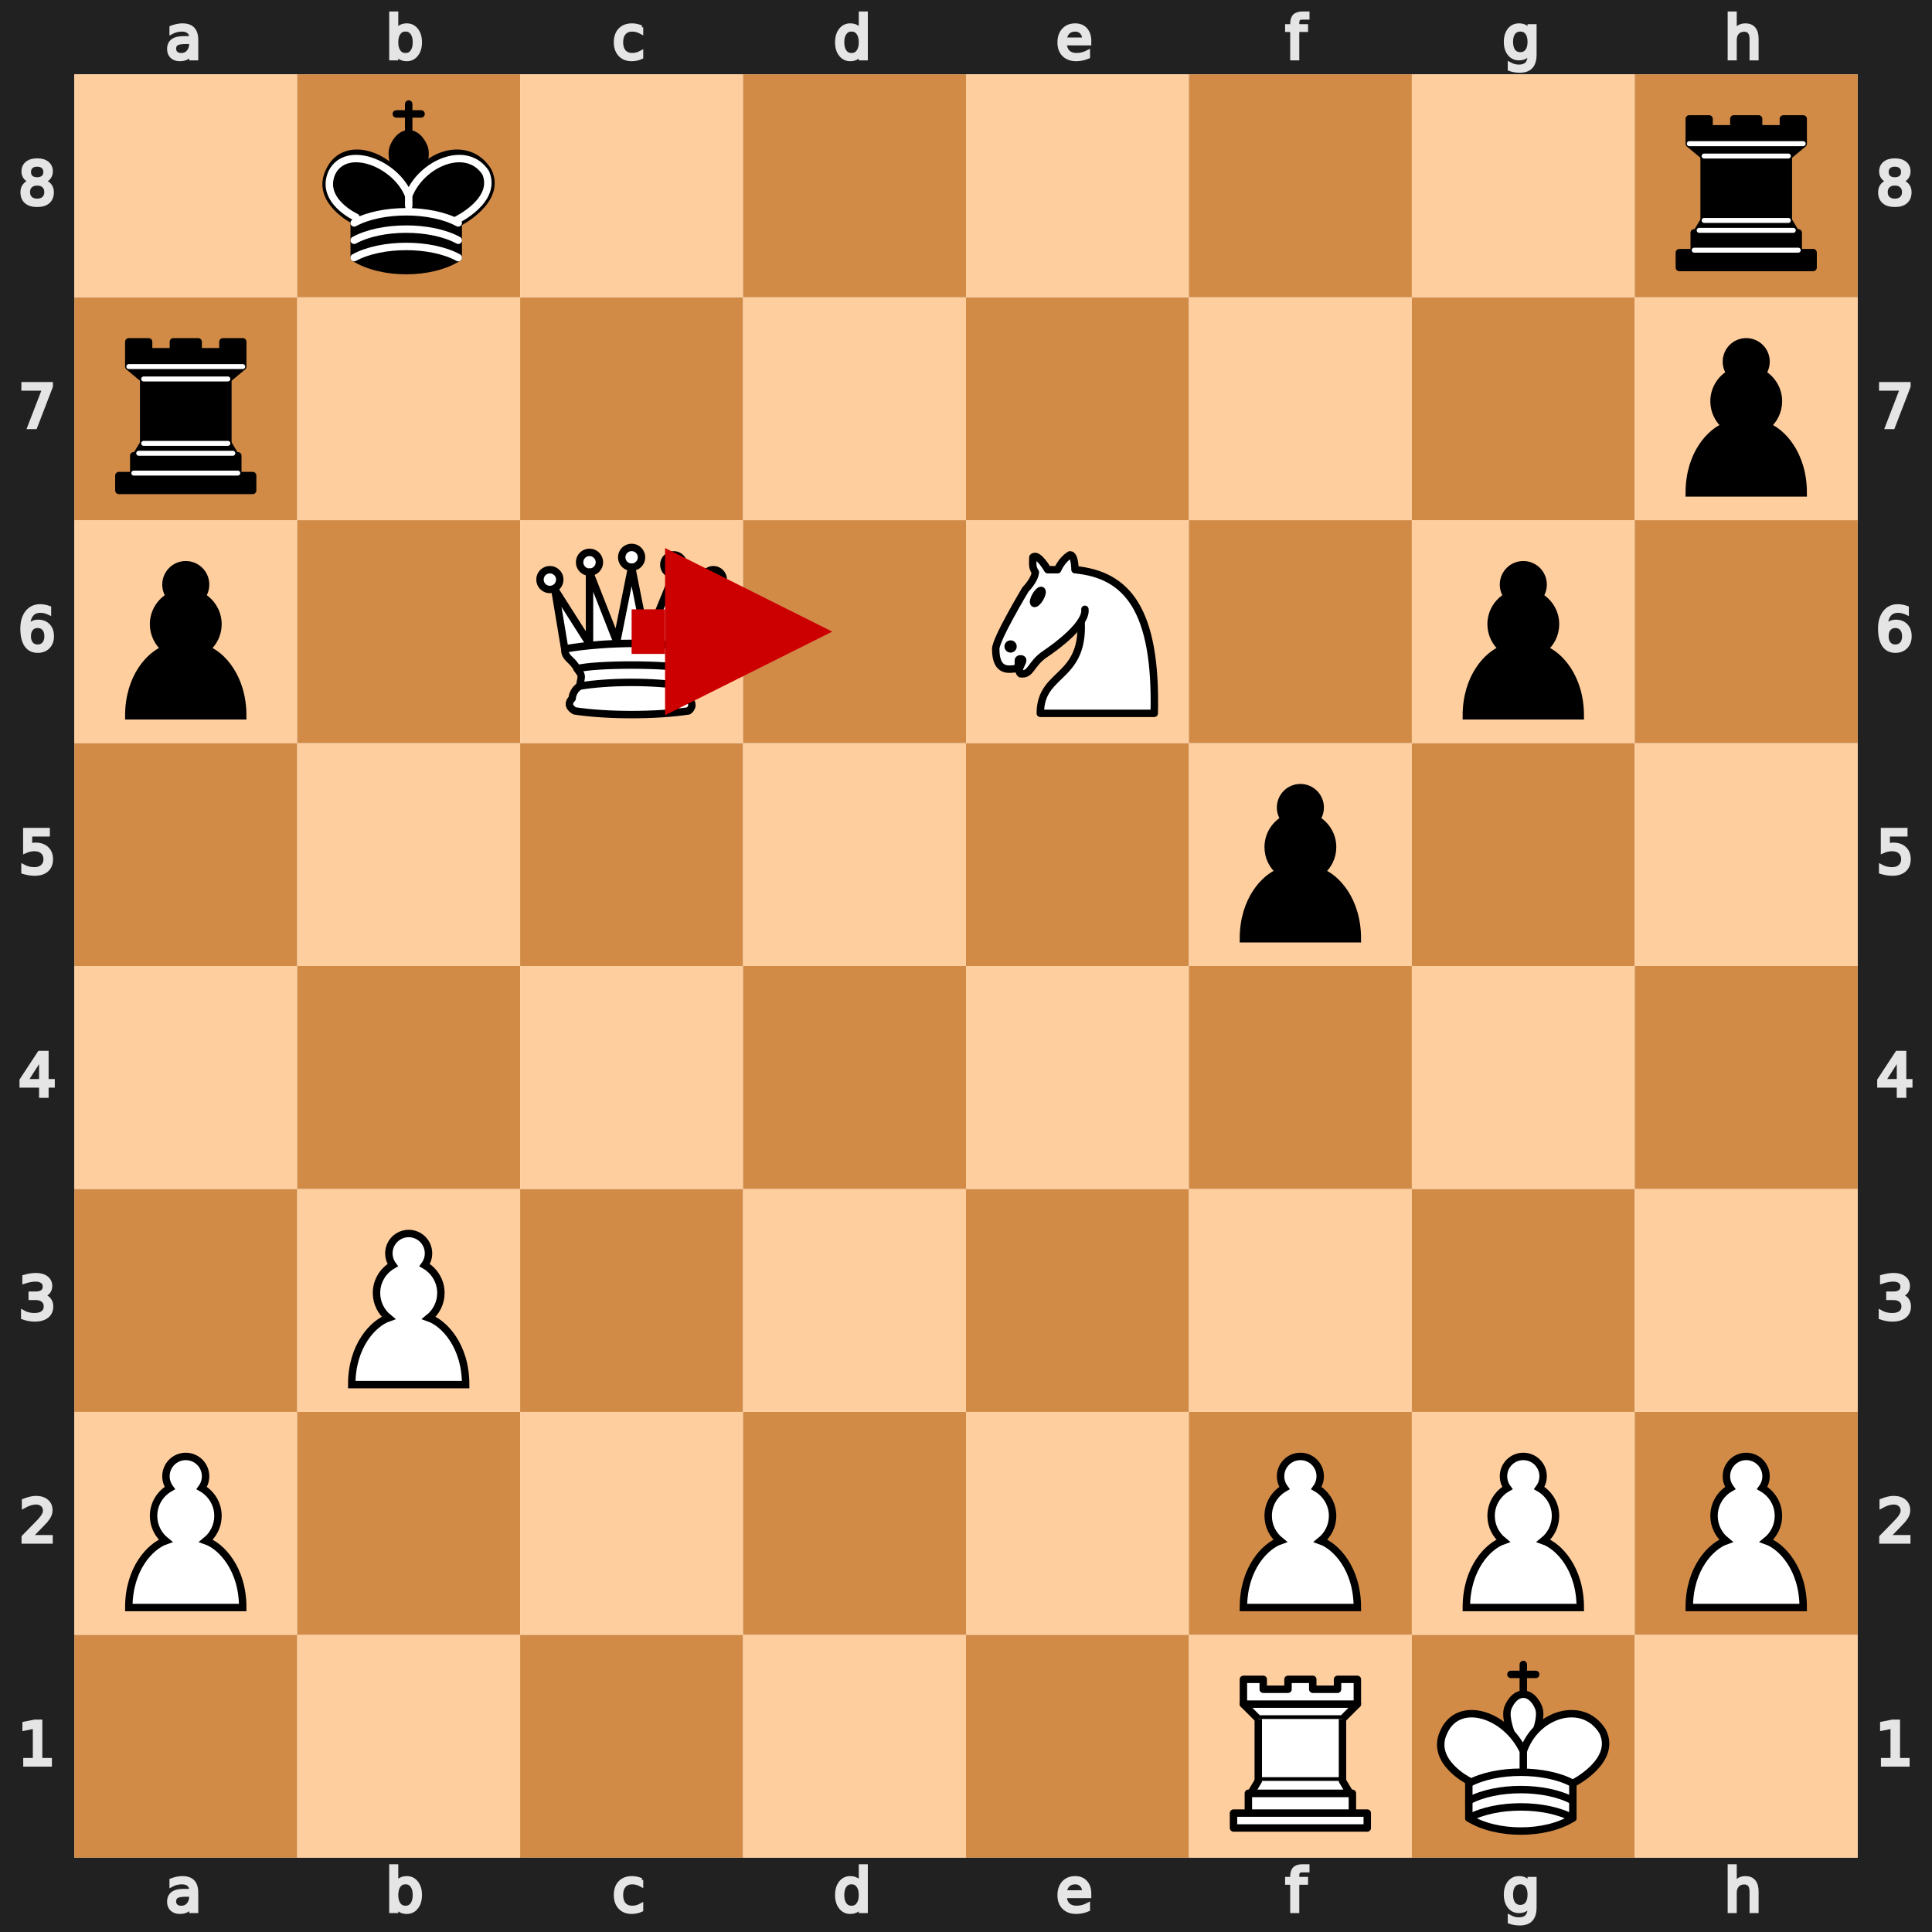
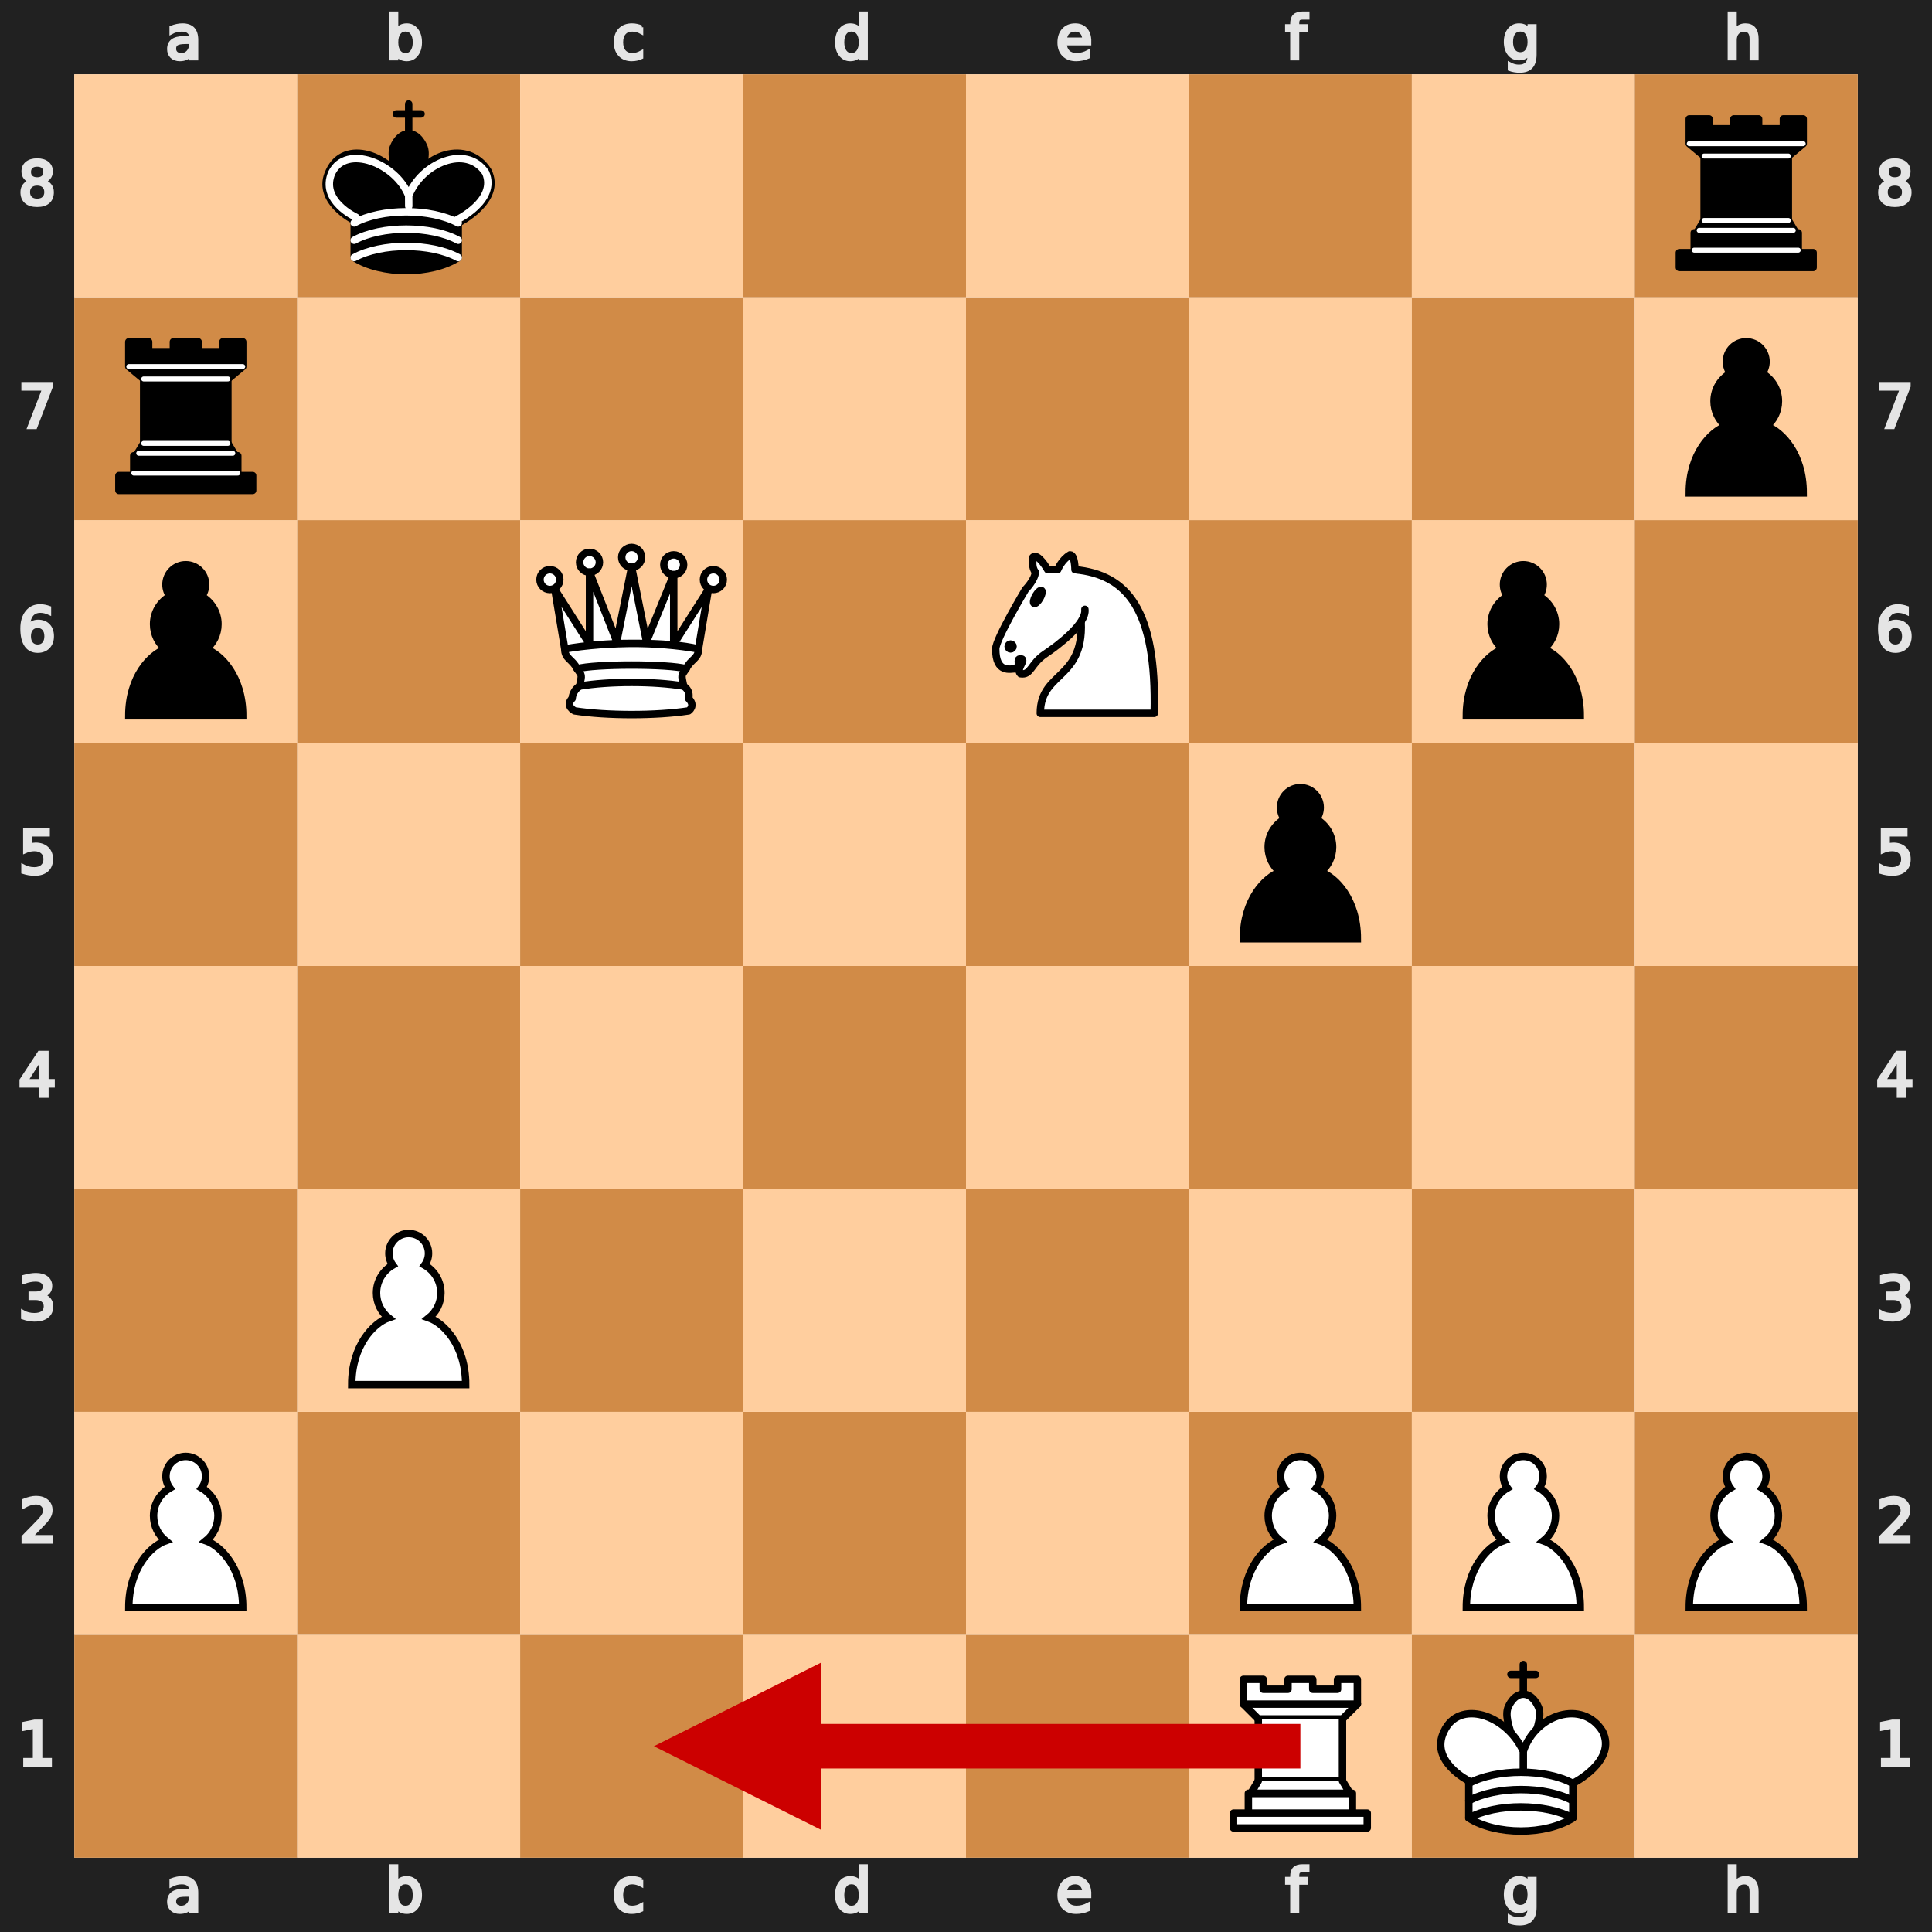
<svg xmlns="http://www.w3.org/2000/svg" xmlns:xlink="http://www.w3.org/1999/xlink" viewBox="0 0 390 390" width="520" height="520">
  <defs>
    <g id="white-pawn" class="white pawn">
      <path d="M22.5 9c-2.21 0-4 1.79-4 4 0 .89.29 1.71.78 2.38C17.33 16.5 16 18.59 16 21c0 2.03.94 3.84 2.41 5.03-3 1.06-7.41 5.55-7.41 13.47h23c0-7.92-4.41-12.41-7.41-13.47 1.47-1.19 2.41-3 2.41-5.03 0-2.41-1.33-4.5-3.28-5.62.49-.67.78-1.49.78-2.38 0-2.21-1.79-4-4-4z" fill="#fff" stroke="#000" stroke-width="1.5" stroke-linecap="round" />
    </g>
    <g id="white-knight" class="white knight" fill="none" fill-rule="evenodd" stroke="#000" stroke-width="1.5" stroke-linecap="round" stroke-linejoin="round">
      <path d="M 22,10 C 32.5,11 38.5,18 38,39 L 15,39 C 15,30 25,32.5 23,18" style="fill:#ffffff; stroke:#000000;" />
      <path d="M 24,18 C 24.38,20.91 18.45,25.37 16,27 C 13,29 13.18,31.34 11,31 C 9.958,30.06 12.41,27.96 11,28 C 10,28 11.19,29.23 10,30 C 9,30 5.997,31 6,26 C 6,24 12,14 12,14 C 12,14 13.89,12.1 14,10.5 C 13.27,9.506 13.5,8.5 13.5,7.5 C 14.5,6.5 16.5,10 16.5,10 L 18.5,10 C 18.5,10 19.28,8.008 21,7 C 22,7 22,10 22,10" style="fill:#ffffff; stroke:#000000;" />
      <path d="M 9.5 25.5 A 0.5 0.5 0 1 1 8.5,25.5 A 0.5 0.5 0 1 1 9.5 25.5 z" style="fill:#000000; stroke:#000000;" />
      <path d="M 15 15.5 A 0.5 1.5 0 1 1 14,15.5 A 0.5 1.5 0 1 1 15 15.5 z" transform="matrix(0.866,0.5,-0.5,0.866,9.693,-5.173)" style="fill:#000000; stroke:#000000;" />
    </g>
    <g id="white-rook" class="white rook" fill="#fff" fill-rule="evenodd" stroke="#000" stroke-width="1.5" stroke-linecap="round" stroke-linejoin="round">
      <path d="M9 39h27v-3H9v3zM12 36v-4h21v4H12zM11 14V9h4v2h5V9h5v2h5V9h4v5" stroke-linecap="butt" />
      <path d="M34 14l-3 3H14l-3-3" />
      <path d="M31 17v12.5H14V17" stroke-linecap="butt" stroke-linejoin="miter" />
      <path d="M31 29.5l1.5 2.5h-20l1.5-2.5" />
      <path d="M11 14h23" fill="none" stroke-linejoin="miter" />
    </g>
    <g id="white-queen" class="white queen" fill="#fff" fill-rule="evenodd" stroke="#000" stroke-width="1.5" stroke-linecap="round" stroke-linejoin="round">
      <path d="M8 12a2 2 0 1 1-4 0 2 2 0 1 1 4 0zM24.5 7.5a2 2 0 1 1-4 0 2 2 0 1 1 4 0zM41 12a2 2 0 1 1-4 0 2 2 0 1 1 4 0zM16 8.5a2 2 0 1 1-4 0 2 2 0 1 1 4 0zM33 9a2 2 0 1 1-4 0 2 2 0 1 1 4 0z" />
      <path d="M9 26c8.5-1.5 21-1.5 27 0l2-12-7 11V11l-5.5 13.5-3-15-3 15-5.5-14V25L7 14l2 12zM9 26c0 2 1.5 2 2.5 4 1 1.5 1 1 .5 3.5-1.5 1-1.5 2.5-1.5 2.5-1.5 1.5.5 2.5.5 2.5 6.5 1 16.5 1 23 0 0 0 1.5-1 0-2.5 0 0 .5-1.5-1-2.5-.5-2.5-.5-2 .5-3.5 1-2 2.5-2 2.5-4-8.5-1.5-18.5-1.5-27 0z" stroke-linecap="butt" />
      <path d="M11.5 30c3.5-1 18.5-1 22 0M12 33.5c6-1 15-1 21 0" fill="none" />
    </g>
    <g id="white-king" class="white king" fill="none" fill-rule="evenodd" stroke="#000" stroke-width="1.5" stroke-linecap="round" stroke-linejoin="round">
      <path d="M22.5 11.63V6M20 8h5" stroke-linejoin="miter" />
      <path d="M22.5 25s4.5-7.5 3-10.5c0 0-1-2.5-3-2.5s-3 2.5-3 2.5c-1.5 3 3 10.5 3 10.5" fill="#fff" stroke-linecap="butt" stroke-linejoin="miter" />
      <path d="M11.5 37c5.5 3.5 15.5 3.5 21 0v-7s9-4.5 6-10.5c-4-6.5-13.5-3.5-16 4V27v-3.5c-3.5-7.5-13-10.5-16-4-3 6 5 10 5 10V37z" fill="#fff" />
      <path d="M11.5 30c5.5-3 15.5-3 21 0m-21 3.5c5.5-3 15.5-3 21 0m-21 3.5c5.5-3 15.5-3 21 0" />
    </g>
    <g id="black-pawn" class="black pawn">
      <path d="M22.5 9c-2.21 0-4 1.79-4 4 0 .89.29 1.71.78 2.38C17.33 16.5 16 18.59 16 21c0 2.03.94 3.84 2.41 5.03-3 1.06-7.41 5.55-7.41 13.47h23c0-7.92-4.41-12.41-7.41-13.47 1.47-1.19 2.41-3 2.41-5.03 0-2.41-1.33-4.5-3.28-5.62.49-.67.78-1.49.78-2.38 0-2.21-1.79-4-4-4z" fill="#000" stroke="#000" stroke-width="1.5" stroke-linecap="round" />
    </g>
    <g id="black-rook" class="black rook" fill="#000" fill-rule="evenodd" stroke="#000" stroke-width="1.5" stroke-linecap="round" stroke-linejoin="round">
      <path d="M9 39h27v-3H9v3zM12.5 32l1.5-2.5h17l1.5 2.5h-20zM12 36v-4h21v4H12z" stroke-linecap="butt" />
      <path d="M14 29.5v-13h17v13H14z" stroke-linecap="butt" stroke-linejoin="miter" />
      <path d="M14 16.5L11 14h23l-3 2.5H14zM11 14V9h4v2h5V9h5v2h5V9h4v5H11z" stroke-linecap="butt" />
      <path d="M12 35.5h21M13 31.5h19M14 29.5h17M14 16.5h17M11 14h23" fill="none" stroke="#fff" stroke-width="1" stroke-linejoin="miter" />
    </g>
    <g id="black-king" class="black king" fill="none" fill-rule="evenodd" stroke="#000" stroke-width="1.5" stroke-linecap="round" stroke-linejoin="round">
      <path d="M22.5 11.63V6" stroke-linejoin="miter" />
      <path d="M22.5 25s4.5-7.5 3-10.5c0 0-1-2.5-3-2.5s-3 2.5-3 2.5c-1.5 3 3 10.5 3 10.5" fill="#000" stroke-linecap="butt" stroke-linejoin="miter" />
      <path d="M11.5 37c5.5 3.5 15.5 3.5 21 0v-7s9-4.5 6-10.5c-4-6.5-13.5-3.5-16 4V27v-3.5c-3.5-7.5-13-10.5-16-4-3 6 5 10 5 10V37z" fill="#000" />
      <path d="M20 8h5" stroke-linejoin="miter" />
      <path d="M32 29.5s8.5-4 6.03-9.65C34.15 14 25 18 22.5 24.5l.01 2.1-.01-2.1C20 18 9.906 14 6.997 19.85c-2.497 5.65 4.853 9 4.853 9M11.5 30c5.5-3 15.5-3 21 0m-21 3.5c5.5-3 15.5-3 21 0m-21 3.5c5.5-3 15.5-3 21 0" stroke="#fff" />
    </g>
  </defs>
  <rect x="7.5" y="7.5" width="375" height="375" fill="none" stroke="#212121" stroke-width="15" />
  <g transform="translate(20, 1) scale(0.75, 0.75)" fill="#e5e5e5" stroke="#e5e5e5">
    <path d="M23.328 10.016q-1.742 0-2.414.398-.672.398-.672 1.36 0 .765.5 1.218.508.445 1.375.445 1.196 0 1.914-.843.727-.852.727-2.258v-.32zm2.867-.594v4.992h-1.437v-1.328q-.492.797-1.227 1.18-.734.375-1.797.375-1.343 0-2.14-.75-.79-.758-.79-2.024 0-1.476.985-2.226.992-.75 2.953-.75h2.016V8.75q0-.992-.656-1.531-.649-.547-1.829-.547-.75 0-1.46.18-.711.18-1.368.539V6.062q.79-.304 1.532-.453.742-.156 1.445-.156 1.898 0 2.836.984.937.985.937 2.985z" />
  </g>
  <g transform="translate(20, 375) scale(0.75, 0.75)" fill="#e5e5e5" stroke="#e5e5e5">
    <path d="M23.328 10.016q-1.742 0-2.414.398-.672.398-.672 1.36 0 .765.5 1.218.508.445 1.375.445 1.196 0 1.914-.843.727-.852.727-2.258v-.32zm2.867-.594v4.992h-1.437v-1.328q-.492.797-1.227 1.18-.734.375-1.797.375-1.343 0-2.14-.75-.79-.758-.79-2.024 0-1.476.985-2.226.992-.75 2.953-.75h2.016V8.75q0-.992-.656-1.531-.649-.547-1.829-.547-.75 0-1.46.18-.711.18-1.368.539V6.062q.79-.304 1.532-.453.742-.156 1.445-.156 1.898 0 2.836.984.937.985.937 2.985z" />
  </g>
  <g transform="translate(65, 1) scale(0.75, 0.75)" fill="#e5e5e5" stroke="#e5e5e5">
    <path d="M24.922 10.047q0-1.586-.656-2.485-.649-.906-1.79-.906-1.14 0-1.796.906-.649.899-.649 2.485 0 1.586.649 2.492.656.898 1.797.898 1.14 0 1.789-.898.656-.906.656-2.492zm-4.89-3.055q.452-.781 1.14-1.156.695-.383 1.656-.383 1.594 0 2.586 1.266 1 1.265 1 3.328 0 2.062-1 3.328-.992 1.266-2.586 1.266-.96 0-1.656-.375-.688-.383-1.14-1.164v1.312h-1.446V2.258h1.445z" />
  </g>
  <g transform="translate(65, 375) scale(0.75, 0.75)" fill="#e5e5e5" stroke="#e5e5e5">
    <path d="M24.922 10.047q0-1.586-.656-2.485-.649-.906-1.79-.906-1.14 0-1.796.906-.649.899-.649 2.485 0 1.586.649 2.492.656.898 1.797.898 1.14 0 1.789-.898.656-.906.656-2.492zm-4.89-3.055q.452-.781 1.14-1.156.695-.383 1.656-.383 1.594 0 2.586 1.266 1 1.265 1 3.328 0 2.062-1 3.328-.992 1.266-2.586 1.266-.96 0-1.656-.375-.688-.383-1.14-1.164v1.312h-1.446V2.258h1.445z" />
  </g>
  <g transform="translate(110, 1) scale(0.75, 0.75)" fill="#e5e5e5" stroke="#e5e5e5">
    <path d="M25.96 6v1.344q-.608-.336-1.226-.5-.609-.172-1.234-.172-1.398 0-2.172.89-.773.883-.773 2.485 0 1.601.773 2.492.774.883 2.172.883.625 0 1.234-.164.618-.172 1.227-.508v1.328q-.602.281-1.25.422-.64.14-1.367.14-1.977 0-3.14-1.242-1.165-1.242-1.165-3.351 0-2.14 1.172-3.367 1.18-1.227 3.227-1.227.664 0 1.296.14.633.134 1.227.407z" />
  </g>
  <g transform="translate(110, 375) scale(0.75, 0.75)" fill="#e5e5e5" stroke="#e5e5e5">
    <path d="M25.96 6v1.344q-.608-.336-1.226-.5-.609-.172-1.234-.172-1.398 0-2.172.89-.773.883-.773 2.485 0 1.601.773 2.492.774.883 2.172.883.625 0 1.234-.164.618-.172 1.227-.508v1.328q-.602.281-1.25.422-.64.14-1.367.14-1.977 0-3.14-1.242-1.165-1.242-1.165-3.351 0-2.14 1.172-3.367 1.18-1.227 3.227-1.227.664 0 1.296.14.633.134 1.227.407z" />
  </g>
  <g transform="translate(155, 1) scale(0.75, 0.75)" fill="#e5e5e5" stroke="#e5e5e5">
    <path d="M24.973 6.992V2.258h1.437v12.156h-1.437v-1.312q-.453.78-1.149 1.164-.687.375-1.656.375-1.586 0-2.586-1.266-.992-1.266-.992-3.328 0-2.063.992-3.328 1-1.266 2.586-1.266.969 0 1.656.383.696.375 1.149 1.156zm-4.899 3.055q0 1.586.649 2.492.656.898 1.797.898 1.14 0 1.796-.898.657-.906.657-2.492 0-1.586-.657-2.485-.656-.906-1.796-.906-1.141 0-1.797.906-.649.899-.649 2.485z" />
  </g>
  <g transform="translate(155, 375) scale(0.75, 0.75)" fill="#e5e5e5" stroke="#e5e5e5">
    <path d="M24.973 6.992V2.258h1.437v12.156h-1.437v-1.312q-.453.78-1.149 1.164-.687.375-1.656.375-1.586 0-2.586-1.266-.992-1.266-.992-3.328 0-2.063.992-3.328 1-1.266 2.586-1.266.969 0 1.656.383.696.375 1.149 1.156zm-4.899 3.055q0 1.586.649 2.492.656.898 1.797.898 1.14 0 1.796-.898.657-.906.657-2.492 0-1.586-.657-2.485-.656-.906-1.796-.906-1.141 0-1.797.906-.649.899-.649 2.485z" />
  </g>
  <g transform="translate(200, 1) scale(0.75, 0.75)" fill="#e5e5e5" stroke="#e5e5e5">
    <path d="M26.555 9.68v.703h-6.61q.094 1.484.89 2.265.806.774 2.235.774.828 0 1.602-.203.781-.203 1.547-.61v1.36q-.774.328-1.586.5-.813.172-1.649.172-2.093 0-3.32-1.22-1.219-1.218-1.219-3.296 0-2.148 1.157-3.406 1.164-1.266 3.132-1.266 1.766 0 2.79 1.14 1.03 1.134 1.03 3.087zm-1.438-.422q-.015-1.18-.664-1.883-.64-.703-1.703-.703-1.203 0-1.93.68-.718.68-.828 1.914z" />
  </g>
  <g transform="translate(200, 375) scale(0.75, 0.75)" fill="#e5e5e5" stroke="#e5e5e5">
    <path d="M26.555 9.68v.703h-6.61q.094 1.484.89 2.265.806.774 2.235.774.828 0 1.602-.203.781-.203 1.547-.61v1.36q-.774.328-1.586.5-.813.172-1.649.172-2.093 0-3.32-1.22-1.219-1.218-1.219-3.296 0-2.148 1.157-3.406 1.164-1.266 3.132-1.266 1.766 0 2.79 1.14 1.03 1.134 1.03 3.087zm-1.438-.422q-.015-1.18-.664-1.883-.64-.703-1.703-.703-1.203 0-1.93.68-.718.68-.828 1.914z" />
  </g>
  <g transform="translate(245, 1) scale(0.75, 0.75)" fill="#e5e5e5" stroke="#e5e5e5">
    <path d="M25.285 2.258v1.195H23.91q-.773 0-1.078.313-.297.312-.297 1.125v.773h2.367v1.117h-2.367v7.633H21.09V6.781h-1.375V5.664h1.375v-.61q0-1.46.68-2.124.68-.672 2.156-.672z" />
  </g>
  <g transform="translate(245, 375) scale(0.75, 0.75)" fill="#e5e5e5" stroke="#e5e5e5">
    <path d="M25.285 2.258v1.195H23.91q-.773 0-1.078.313-.297.312-.297 1.125v.773h2.367v1.117h-2.367v7.633H21.09V6.781h-1.375V5.664h1.375v-.61q0-1.46.68-2.124.68-.672 2.156-.672z" />
  </g>
  <g transform="translate(290, 1) scale(0.75, 0.75)" fill="#e5e5e5" stroke="#e5e5e5">
    <path d="M24.973 9.937q0-1.562-.649-2.421-.64-.86-1.804-.86-1.157 0-1.805.86-.64.859-.64 2.421 0 1.555.64 2.415.648.859 1.805.859 1.164 0 1.804-.86.649-.859.649-2.414zm1.437 3.391q0 2.234-.992 3.32-.992 1.094-3.04 1.094-.757 0-1.429-.117-.672-.11-1.304-.344v-1.398q.632.344 1.25.508.617.164 1.257.164 1.414 0 2.118-.743.703-.734.703-2.226v-.711q-.446.773-1.141 1.156-.695.383-1.664.383-1.61 0-2.594-1.227-.984-1.226-.984-3.25 0-2.03.984-3.257.985-1.227 2.594-1.227.969 0 1.664.383t1.14 1.156V5.664h1.438z" />
  </g>
  <g transform="translate(290, 375) scale(0.75, 0.75)" fill="#e5e5e5" stroke="#e5e5e5">
    <path d="M24.973 9.937q0-1.562-.649-2.421-.64-.86-1.804-.86-1.157 0-1.805.86-.64.859-.64 2.421 0 1.555.64 2.415.648.859 1.805.859 1.164 0 1.804-.86.649-.859.649-2.414zm1.437 3.391q0 2.234-.992 3.32-.992 1.094-3.04 1.094-.757 0-1.429-.117-.672-.11-1.304-.344v-1.398q.632.344 1.25.508.617.164 1.257.164 1.414 0 2.118-.743.703-.734.703-2.226v-.711q-.446.773-1.141 1.156-.695.383-1.664.383-1.61 0-2.594-1.227-.984-1.226-.984-3.25 0-2.03.984-3.257.985-1.227 2.594-1.227.969 0 1.664.383t1.14 1.156V5.664h1.438z" />
  </g>
  <g transform="translate(335, 1) scale(0.75, 0.75)" fill="#e5e5e5" stroke="#e5e5e5">
    <path d="M26.164 9.133v5.281h-1.437V9.18q0-1.243-.485-1.86-.484-.617-1.453-.617-1.164 0-1.836.742-.672.742-.672 2.024v4.945h-1.445V2.258h1.445v4.765q.516-.789 1.211-1.18.703-.39 1.617-.39 1.508 0 2.282.938.773.93.773 2.742z" />
  </g>
  <g transform="translate(335, 375) scale(0.75, 0.75)" fill="#e5e5e5" stroke="#e5e5e5">
    <path d="M26.164 9.133v5.281h-1.437V9.18q0-1.243-.485-1.86-.484-.617-1.453-.617-1.164 0-1.836.742-.672.742-.672 2.024v4.945h-1.445V2.258h1.445v4.765q.516-.789 1.211-1.18.703-.39 1.617-.39 1.508 0 2.282.938.773.93.773 2.742z" />
  </g>
  <g transform="translate(0, 335) scale(0.75, 0.75)" fill="#e5e5e5" stroke="#e5e5e5">
    <path d="M6.754 26.996h2.578v-8.898l-2.805.562v-1.437l2.79-.563h1.578v10.336h2.578v1.328h-6.72z" />
  </g>
  <g transform="translate(375, 335) scale(0.75, 0.75)" fill="#e5e5e5" stroke="#e5e5e5">
    <path d="M6.754 26.996h2.578v-8.898l-2.805.562v-1.437l2.79-.563h1.578v10.336h2.578v1.328h-6.72z" />
  </g>
  <g transform="translate(0, 290) scale(0.75, 0.75)" fill="#e5e5e5" stroke="#e5e5e5">
    <path d="M8.195 26.996h5.508v1.328H6.297v-1.328q.898-.93 2.445-2.492 1.555-1.57 1.953-2.024.758-.851 1.055-1.437.305-.594.305-1.164 0-.93-.657-1.516-.648-.586-1.695-.586-.742 0-1.57.258-.82.258-1.758.781v-1.593q.953-.383 1.781-.578.828-.196 1.516-.196 1.812 0 2.89.906 1.079.907 1.079 2.422 0 .72-.274 1.368-.265.64-.976 1.515-.196.227-1.243 1.313-1.046 1.078-2.953 3.023z" />
  </g>
  <g transform="translate(375, 290) scale(0.75, 0.75)" fill="#e5e5e5" stroke="#e5e5e5">
    <path d="M8.195 26.996h5.508v1.328H6.297v-1.328q.898-.93 2.445-2.492 1.555-1.57 1.953-2.024.758-.851 1.055-1.437.305-.594.305-1.164 0-.93-.657-1.516-.648-.586-1.695-.586-.742 0-1.57.258-.82.258-1.758.781v-1.593q.953-.383 1.781-.578.828-.196 1.516-.196 1.812 0 2.89.906 1.079.907 1.079 2.422 0 .72-.274 1.368-.265.64-.976 1.515-.196.227-1.243 1.313-1.046 1.078-2.953 3.023z" />
  </g>
  <g transform="translate(0, 245) scale(0.75, 0.75)" fill="#e5e5e5" stroke="#e5e5e5">
    <path d="M11.434 22.035q1.132.242 1.765 1.008.64.766.64 1.89 0 1.727-1.187 2.672-1.187.946-3.375.946-.734 0-1.515-.149-.774-.14-1.602-.43V26.45q.656.383 1.438.578.78.196 1.632.196 1.485 0 2.258-.586.782-.586.782-1.703 0-1.032-.727-1.61-.719-.586-2.008-.586h-1.36v-1.297h1.423q1.164 0 1.78-.46.618-.47.618-1.344 0-.899-.64-1.375-.633-.485-1.82-.485-.65 0-1.391.141-.743.14-1.633.437V16.95q.898-.25 1.68-.375.788-.125 1.484-.125 1.797 0 2.844.82 1.046.813 1.046 2.204 0 .968-.554 1.64-.555.664-1.578.922z" />
  </g>
  <g transform="translate(375, 245) scale(0.75, 0.75)" fill="#e5e5e5" stroke="#e5e5e5">
    <path d="M11.434 22.035q1.132.242 1.765 1.008.64.766.64 1.89 0 1.727-1.187 2.672-1.187.946-3.375.946-.734 0-1.515-.149-.774-.14-1.602-.43V26.45q.656.383 1.438.578.78.196 1.632.196 1.485 0 2.258-.586.782-.586.782-1.703 0-1.032-.727-1.61-.719-.586-2.008-.586h-1.36v-1.297h1.423q1.164 0 1.78-.46.618-.47.618-1.344 0-.899-.64-1.375-.633-.485-1.82-.485-.65 0-1.391.141-.743.14-1.633.437V16.95q.898-.25 1.68-.375.788-.125 1.484-.125 1.797 0 2.844.82 1.046.813 1.046 2.204 0 .968-.554 1.64-.555.664-1.578.922z" />
  </g>
  <g transform="translate(0, 200) scale(0.75, 0.75)" fill="#e5e5e5" stroke="#e5e5e5">
    <path d="M11.016 18.035L7.03 24.262h3.985zm-.414-1.375h1.984v7.602h1.664v1.312h-1.664v2.75h-1.57v-2.75H5.75v-1.523z" />
  </g>
  <g transform="translate(375, 200) scale(0.75, 0.75)" fill="#e5e5e5" stroke="#e5e5e5">
    <path d="M11.016 18.035L7.03 24.262h3.985zm-.414-1.375h1.984v7.602h1.664v1.312h-1.664v2.75h-1.57v-2.75H5.75v-1.523z" />
  </g>
  <g transform="translate(0, 155) scale(0.75, 0.75)" fill="#e5e5e5" stroke="#e5e5e5">
    <path d="M6.719 16.66h6.195v1.328h-4.75v2.86q.344-.118.688-.172.343-.063.687-.063 1.953 0 3.094 1.07 1.14 1.07 1.14 2.899 0 1.883-1.171 2.93-1.172 1.039-3.305 1.039-.735 0-1.5-.125-.758-.125-1.57-.375v-1.586q.703.383 1.453.57.75.188 1.586.188 1.351 0 2.14-.711.79-.711.79-1.93 0-1.219-.79-1.93-.789-.71-2.14-.71-.633 0-1.266.14-.625.14-1.281.438z" />
  </g>
  <g transform="translate(375, 155) scale(0.75, 0.75)" fill="#e5e5e5" stroke="#e5e5e5">
    <path d="M6.719 16.66h6.195v1.328h-4.75v2.86q.344-.118.688-.172.343-.063.687-.063 1.953 0 3.094 1.07 1.14 1.07 1.14 2.899 0 1.883-1.171 2.93-1.172 1.039-3.305 1.039-.735 0-1.5-.125-.758-.125-1.57-.375v-1.586q.703.383 1.453.57.75.188 1.586.188 1.351 0 2.14-.711.79-.711.79-1.93 0-1.219-.79-1.93-.789-.71-2.14-.71-.633 0-1.266.14-.625.14-1.281.438z" />
  </g>
  <g transform="translate(0, 110) scale(0.75, 0.75)" fill="#e5e5e5" stroke="#e5e5e5">
    <path d="M10.137 21.863q-1.063 0-1.688.727-.617.726-.617 1.992 0 1.258.617 1.992.625.727 1.688.727 1.062 0 1.68-.727.624-.734.624-1.992 0-1.266-.625-1.992-.617-.727-1.68-.727zm3.133-4.945v1.437q-.594-.28-1.204-.43-.601-.148-1.195-.148-1.562 0-2.39 1.055-.82 1.055-.938 3.188.46-.68 1.156-1.04.696-.367 1.531-.367 1.758 0 2.774 1.07 1.023 1.063 1.023 2.899 0 1.797-1.062 2.883-1.063 1.086-2.828 1.086-2.024 0-3.094-1.547-1.07-1.555-1.07-4.5 0-2.766 1.312-4.406 1.313-1.649 3.524-1.649.593 0 1.195.117.61.118 1.266.352z" />
  </g>
  <g transform="translate(375, 110) scale(0.75, 0.75)" fill="#e5e5e5" stroke="#e5e5e5">
    <path d="M10.137 21.863q-1.063 0-1.688.727-.617.726-.617 1.992 0 1.258.617 1.992.625.727 1.688.727 1.062 0 1.68-.727.624-.734.624-1.992 0-1.266-.625-1.992-.617-.727-1.68-.727zm3.133-4.945v1.437q-.594-.28-1.204-.43-.601-.148-1.195-.148-1.562 0-2.39 1.055-.82 1.055-.938 3.188.46-.68 1.156-1.04.696-.367 1.531-.367 1.758 0 2.774 1.07 1.023 1.063 1.023 2.899 0 1.797-1.062 2.883-1.063 1.086-2.828 1.086-2.024 0-3.094-1.547-1.07-1.555-1.07-4.5 0-2.766 1.312-4.406 1.313-1.649 3.524-1.649.593 0 1.195.117.61.118 1.266.352z" />
  </g>
  <g transform="translate(0, 65) scale(0.75, 0.75)" fill="#e5e5e5" stroke="#e5e5e5">
    <path d="M6.25 16.66h7.5v.672L9.516 28.324H7.867l3.985-10.336H6.25z" />
  </g>
  <g transform="translate(375, 65) scale(0.75, 0.75)" fill="#e5e5e5" stroke="#e5e5e5">
    <path d="M6.25 16.66h7.5v.672L9.516 28.324H7.867l3.985-10.336H6.25z" />
  </g>
  <g transform="translate(0, 20) scale(0.75, 0.75)" fill="#e5e5e5" stroke="#e5e5e5">
    <path d="M10 22.785q-1.125 0-1.773.602-.641.601-.641 1.656t.64 1.656q.649.602 1.774.602t1.773-.602q.649-.61.649-1.656 0-1.055-.649-1.656-.64-.602-1.773-.602zm-1.578-.672q-1.016-.25-1.586-.945-.563-.695-.563-1.695 0-1.399.993-2.211 1-.813 2.734-.813 1.742 0 2.734.813.993.812.993 2.21 0 1-.57 1.696-.563.695-1.571.945 1.14.266 1.773 1.04.641.773.641 1.89 0 1.695-1.04 2.602-1.03.906-2.96.906t-2.969-.906Q6 26.738 6 25.043q0-1.117.64-1.89.641-.774 1.782-1.04zm-.578-2.492q0 .906.562 1.414.57.508 1.594.508 1.016 0 1.586-.508.578-.508.578-1.414 0-.906-.578-1.414-.57-.508-1.586-.508-1.023 0-1.594.508-.562.508-.562 1.414z" />
  </g>
  <g transform="translate(375, 20) scale(0.75, 0.75)" fill="#e5e5e5" stroke="#e5e5e5">
    <path d="M10 22.785q-1.125 0-1.773.602-.641.601-.641 1.656t.64 1.656q.649.602 1.774.602t1.773-.602q.649-.61.649-1.656 0-1.055-.649-1.656-.64-.602-1.773-.602zm-1.578-.672q-1.016-.25-1.586-.945-.563-.695-.563-1.695 0-1.399.993-2.211 1-.813 2.734-.813 1.742 0 2.734.813.993.812.993 2.21 0 1-.57 1.696-.563.695-1.571.945 1.14.266 1.773 1.04.641.773.641 1.89 0 1.695-1.04 2.602-1.03.906-2.96.906t-2.969-.906Q6 26.738 6 25.043q0-1.117.64-1.89.641-.774 1.782-1.04zm-.578-2.492q0 .906.562 1.414.57.508 1.594.508 1.016 0 1.586-.508.578-.508.578-1.414 0-.906-.578-1.414-.57-.508-1.586-.508-1.023 0-1.594.508-.562.508-.562 1.414z" />
  </g>
  <rect x="15" y="330" width="45" height="45" class="square dark a1" stroke="none" fill="#d18b47" />
  <rect x="60" y="330" width="45" height="45" class="square light b1" stroke="none" fill="#ffce9e" />
  <rect x="105" y="330" width="45" height="45" class="square dark c1" stroke="none" fill="#d18b47" />
  <rect x="150" y="330" width="45" height="45" class="square light d1" stroke="none" fill="#ffce9e" />
  <rect x="195" y="330" width="45" height="45" class="square dark e1" stroke="none" fill="#d18b47" />
  <rect x="240" y="330" width="45" height="45" class="square light f1" stroke="none" fill="#ffce9e" />
  <rect x="285" y="330" width="45" height="45" class="square dark g1" stroke="none" fill="#d18b47" />
  <rect x="330" y="330" width="45" height="45" class="square light h1" stroke="none" fill="#ffce9e" />
  <rect x="15" y="285" width="45" height="45" class="square light a2" stroke="none" fill="#ffce9e" />
  <rect x="60" y="285" width="45" height="45" class="square dark b2" stroke="none" fill="#d18b47" />
  <rect x="105" y="285" width="45" height="45" class="square light c2" stroke="none" fill="#ffce9e" />
  <rect x="150" y="285" width="45" height="45" class="square dark d2" stroke="none" fill="#d18b47" />
  <rect x="195" y="285" width="45" height="45" class="square light e2" stroke="none" fill="#ffce9e" />
  <rect x="240" y="285" width="45" height="45" class="square dark f2" stroke="none" fill="#d18b47" />
  <rect x="285" y="285" width="45" height="45" class="square light g2" stroke="none" fill="#ffce9e" />
  <rect x="330" y="285" width="45" height="45" class="square dark h2" stroke="none" fill="#d18b47" />
  <rect x="15" y="240" width="45" height="45" class="square dark a3" stroke="none" fill="#d18b47" />
  <rect x="60" y="240" width="45" height="45" class="square light b3" stroke="none" fill="#ffce9e" />
  <rect x="105" y="240" width="45" height="45" class="square dark c3" stroke="none" fill="#d18b47" />
  <rect x="150" y="240" width="45" height="45" class="square light d3" stroke="none" fill="#ffce9e" />
  <rect x="195" y="240" width="45" height="45" class="square dark e3" stroke="none" fill="#d18b47" />
  <rect x="240" y="240" width="45" height="45" class="square light f3" stroke="none" fill="#ffce9e" />
  <rect x="285" y="240" width="45" height="45" class="square dark g3" stroke="none" fill="#d18b47" />
  <rect x="330" y="240" width="45" height="45" class="square light h3" stroke="none" fill="#ffce9e" />
  <rect x="15" y="195" width="45" height="45" class="square light a4" stroke="none" fill="#ffce9e" />
  <rect x="60" y="195" width="45" height="45" class="square dark b4" stroke="none" fill="#d18b47" />
  <rect x="105" y="195" width="45" height="45" class="square light c4" stroke="none" fill="#ffce9e" />
  <rect x="150" y="195" width="45" height="45" class="square dark d4" stroke="none" fill="#d18b47" />
  <rect x="195" y="195" width="45" height="45" class="square light e4" stroke="none" fill="#ffce9e" />
  <rect x="240" y="195" width="45" height="45" class="square dark f4" stroke="none" fill="#d18b47" />
  <rect x="285" y="195" width="45" height="45" class="square light g4" stroke="none" fill="#ffce9e" />
  <rect x="330" y="195" width="45" height="45" class="square dark h4" stroke="none" fill="#d18b47" />
  <rect x="15" y="150" width="45" height="45" class="square dark a5" stroke="none" fill="#d18b47" />
  <rect x="60" y="150" width="45" height="45" class="square light b5" stroke="none" fill="#ffce9e" />
  <rect x="105" y="150" width="45" height="45" class="square dark c5" stroke="none" fill="#d18b47" />
  <rect x="150" y="150" width="45" height="45" class="square light d5" stroke="none" fill="#ffce9e" />
  <rect x="195" y="150" width="45" height="45" class="square dark e5" stroke="none" fill="#d18b47" />
  <rect x="240" y="150" width="45" height="45" class="square light f5" stroke="none" fill="#ffce9e" />
  <rect x="285" y="150" width="45" height="45" class="square dark g5" stroke="none" fill="#d18b47" />
  <rect x="330" y="150" width="45" height="45" class="square light h5" stroke="none" fill="#ffce9e" />
  <rect x="15" y="105" width="45" height="45" class="square light a6" stroke="none" fill="#ffce9e" />
  <rect x="60" y="105" width="45" height="45" class="square dark b6" stroke="none" fill="#d18b47" />
  <rect x="105" y="105" width="45" height="45" class="square light c6" stroke="none" fill="#ffce9e" />
  <rect x="150" y="105" width="45" height="45" class="square dark d6" stroke="none" fill="#d18b47" />
  <rect x="195" y="105" width="45" height="45" class="square light e6" stroke="none" fill="#ffce9e" />
  <rect x="240" y="105" width="45" height="45" class="square dark f6" stroke="none" fill="#d18b47" />
  <rect x="285" y="105" width="45" height="45" class="square light g6" stroke="none" fill="#ffce9e" />
  <rect x="330" y="105" width="45" height="45" class="square dark h6" stroke="none" fill="#d18b47" />
  <rect x="15" y="60" width="45" height="45" class="square dark a7" stroke="none" fill="#d18b47" />
  <rect x="60" y="60" width="45" height="45" class="square light b7" stroke="none" fill="#ffce9e" />
  <rect x="105" y="60" width="45" height="45" class="square dark c7" stroke="none" fill="#d18b47" />
  <rect x="150" y="60" width="45" height="45" class="square light d7" stroke="none" fill="#ffce9e" />
  <rect x="195" y="60" width="45" height="45" class="square dark e7" stroke="none" fill="#d18b47" />
  <rect x="240" y="60" width="45" height="45" class="square light f7" stroke="none" fill="#ffce9e" />
  <rect x="285" y="60" width="45" height="45" class="square dark g7" stroke="none" fill="#d18b47" />
  <rect x="330" y="60" width="45" height="45" class="square light h7" stroke="none" fill="#ffce9e" />
  <rect x="15" y="15" width="45" height="45" class="square light a8" stroke="none" fill="#ffce9e" />
  <rect x="60" y="15" width="45" height="45" class="square dark b8" stroke="none" fill="#d18b47" />
  <rect x="105" y="15" width="45" height="45" class="square light c8" stroke="none" fill="#ffce9e" />
  <rect x="150" y="15" width="45" height="45" class="square dark d8" stroke="none" fill="#d18b47" />
  <rect x="195" y="15" width="45" height="45" class="square light e8" stroke="none" fill="#ffce9e" />
  <rect x="240" y="15" width="45" height="45" class="square dark f8" stroke="none" fill="#d18b47" />
  <rect x="285" y="15" width="45" height="45" class="square light g8" stroke="none" fill="#ffce9e" />
  <rect x="330" y="15" width="45" height="45" class="square dark h8" stroke="none" fill="#d18b47" />
  <use href="#white-rook" xlink:href="#white-rook" transform="translate(240, 330)" />
  <use href="#white-king" xlink:href="#white-king" transform="translate(285, 330)" />
  <use href="#white-pawn" xlink:href="#white-pawn" transform="translate(15, 285)" />
  <use href="#white-pawn" xlink:href="#white-pawn" transform="translate(240, 285)" />
  <use href="#white-pawn" xlink:href="#white-pawn" transform="translate(285, 285)" />
  <use href="#white-pawn" xlink:href="#white-pawn" transform="translate(330, 285)" />
  <use href="#white-pawn" xlink:href="#white-pawn" transform="translate(60, 240)" />
  <use href="#black-pawn" xlink:href="#black-pawn" transform="translate(240, 150)" />
  <use href="#black-pawn" xlink:href="#black-pawn" transform="translate(15, 105)" />
  <use href="#white-queen" xlink:href="#white-queen" transform="translate(105, 105)" />
  <use href="#white-knight" xlink:href="#white-knight" transform="translate(195, 105)" />
  <use href="#black-pawn" xlink:href="#black-pawn" transform="translate(285, 105)" />
  <use href="#black-rook" xlink:href="#black-rook" transform="translate(15, 60)" />
  <use href="#black-pawn" xlink:href="#black-pawn" transform="translate(330, 60)" />
  <use href="#black-king" xlink:href="#black-king" transform="translate(60, 15)" />
  <use href="#black-rook" xlink:href="#black-rook" transform="translate(330, 15)" />
-   <line x1="127.5" y1="127.5" x2="134.25" y2="127.5" stroke="#cc0000" stroke-width="9.0" stroke-linecap="butt" class="arrow" />
-   <polygon points="168.0,127.5 134.25,110.625 134.25,144.375" fill="#cc0000" class="arrow" />
+   <line x1="262.5" y1="352.5" x2="165.75" y2="352.5" stroke="#cc0000" stroke-width="9.0" stroke-linecap="butt" class="arrow" />
+   <polygon points="132.0,352.5 165.75,369.375 165.75,335.625" fill="#cc0000" class="arrow" />
</svg>
